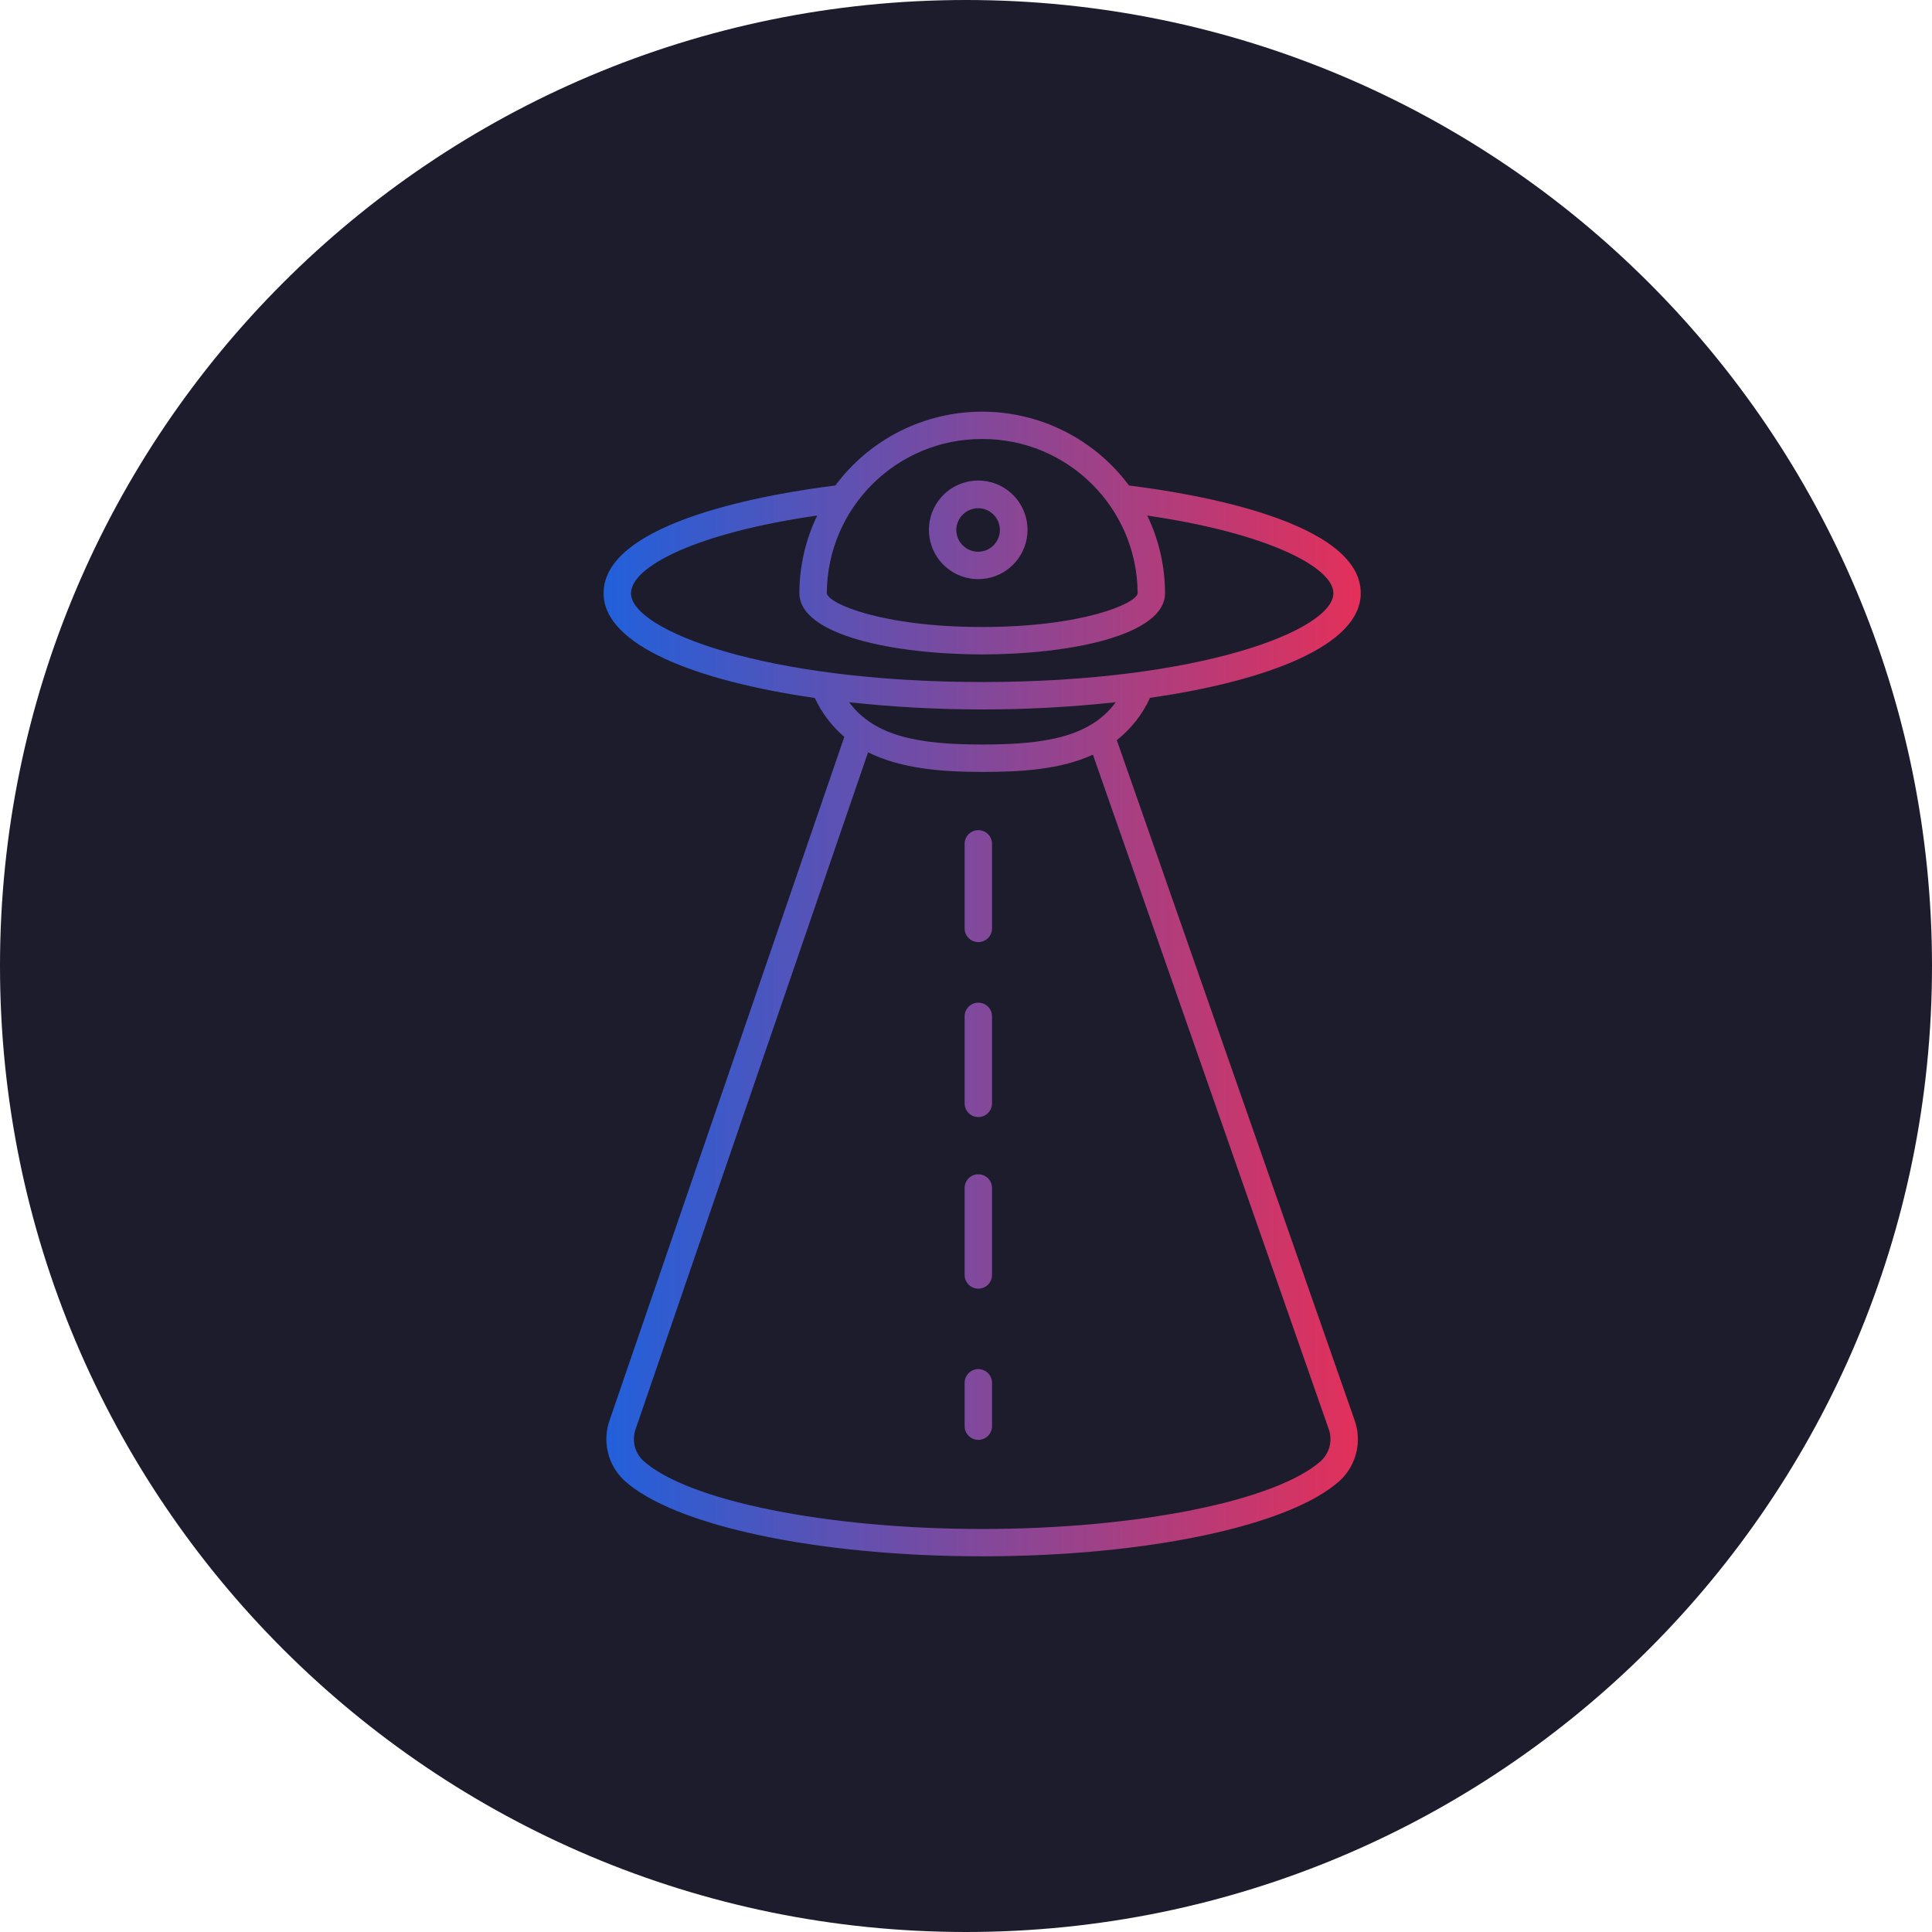
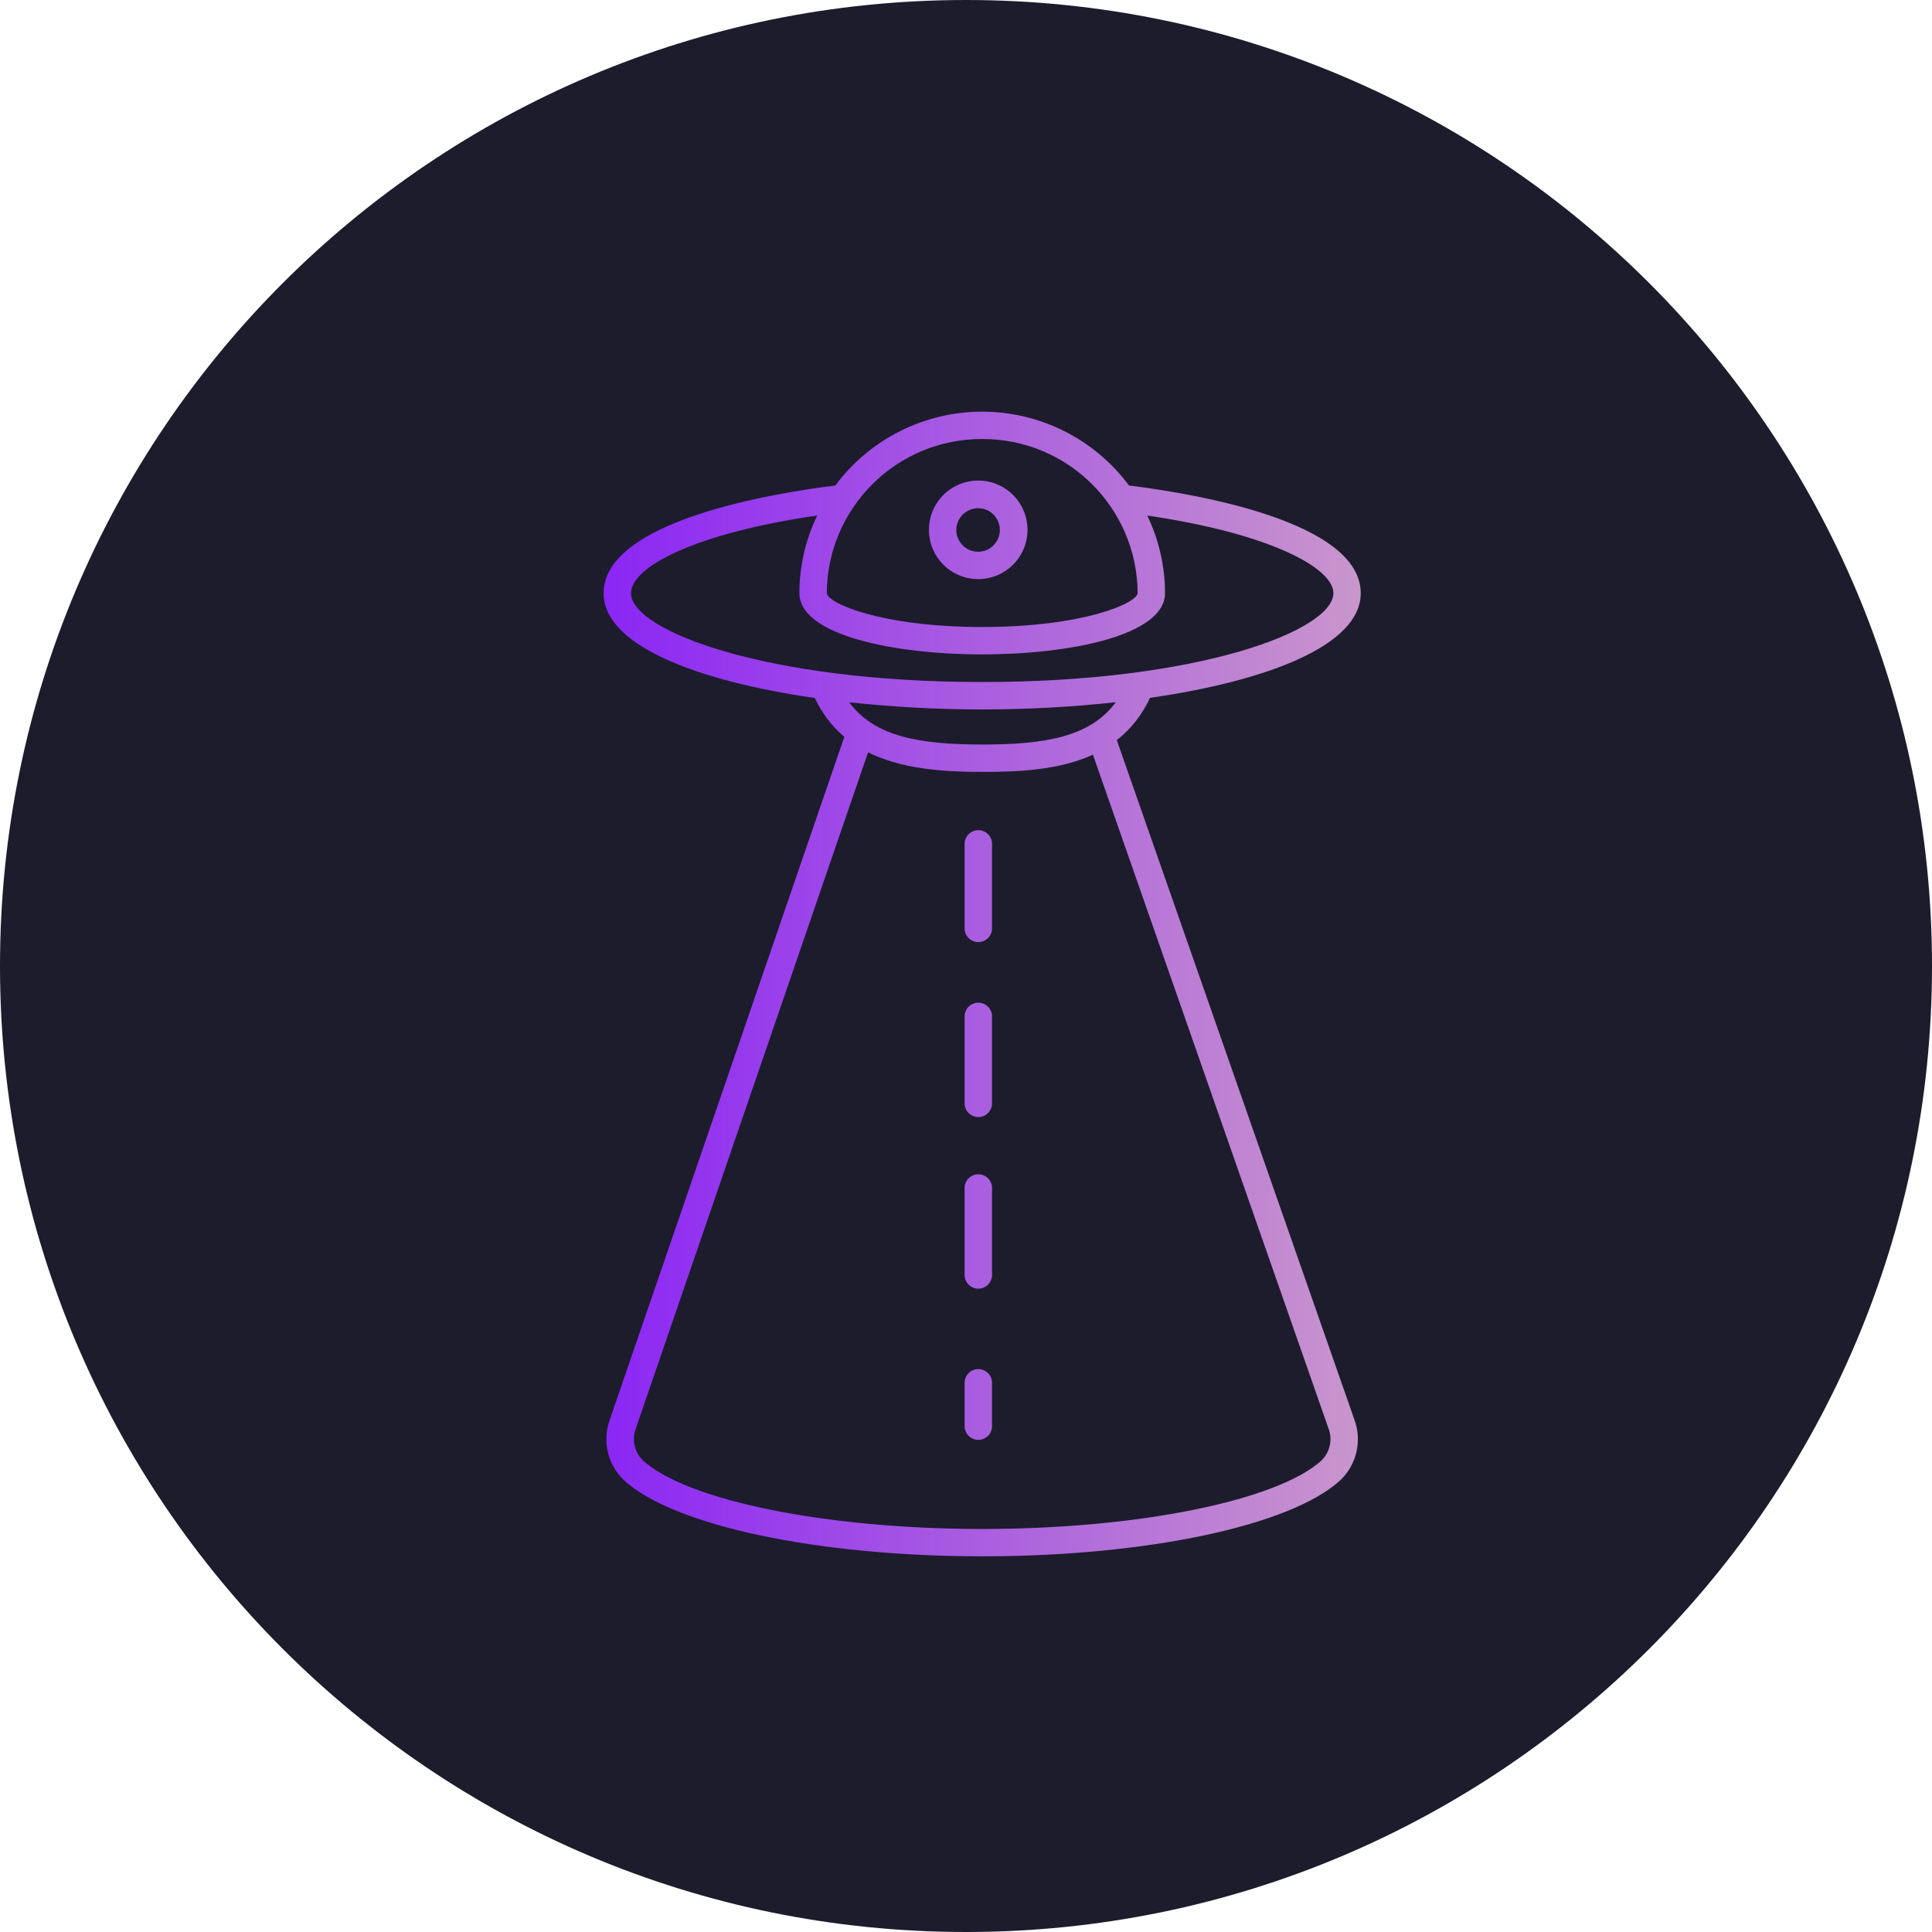
<svg xmlns="http://www.w3.org/2000/svg" width="144" height="144" viewBox="0 0 144 144">
  <defs>
    <linearGradient id="linear-gradient" y1="0.5" x2="1" y2="0.5" gradientUnits="objectBoundingBox">
-       <stop offset="0" stop-color="#2160db" />
-       <stop offset="1" stop-color="#e3305a" />
+       <stop offset="0" stop-color="#8b26f4" />
+       <stop offset="1" stop-color="#C996CC" />
    </linearGradient>
  </defs>
  <g id="Gruppe_1635" data-name="Gruppe 1635" transform="translate(-273 -122.28)">
    <circle id="Ellipse_60" data-name="Ellipse 60" cx="72" cy="72" r="72" transform="translate(273 122.28)" fill="#1c1c2d" />
    <g id="Gruppe_1634" data-name="Gruppe 1634" transform="translate(317.987 152.959)">
      <path id="Pfad_832" data-name="Pfad 832" d="M476.009,184.969a3.675,3.675,0,1,0-2.408-.892A3.678,3.678,0,0,0,476.009,184.969Zm0-5.285a1.621,1.621,0,1,1-1.076,2.846,1.616,1.616,0,0,1-.565-1.224A1.633,1.633,0,0,1,476.009,179.684Zm10.322,17.285a8.51,8.51,0,0,0,2.459-3.12c0-.01,0-.021.008-.031,8.788-1.269,15.715-3.918,15.715-7.8,0-5.353-12.35-7.418-17.273-8.028a13.632,13.632,0,0,0-21.888,0c-4.573.564-17.273,2.62-17.273,8.029,0,3.888,6.94,6.539,15.742,7.807a8.554,8.554,0,0,0,2.2,2.9l-17.483,50.9a4.234,4.234,0,0,0,1.082,4.526c3.716,3.379,14.435,5.649,26.675,5.649s22.947-2.268,26.668-5.644a4.224,4.224,0,0,0,1.075-4.548ZM476.3,174.524a11.55,11.55,0,0,1,11.584,11.49c-.058.754-4.07,2.522-11.584,2.522s-11.526-1.768-11.584-2.522A11.55,11.55,0,0,1,476.3,174.524Zm-26.175,11.49c0-1.949,4.759-4.472,13.876-5.787a13.351,13.351,0,0,0-1.328,5.787c0,3.136,7.063,4.564,13.627,4.564s13.626-1.428,13.626-4.564a13.353,13.353,0,0,0-1.325-5.783c9.024,1.312,13.873,3.872,13.873,5.783,0,2.766-9.958,6.623-26.174,6.623S450.12,188.78,450.12,186.015ZM476.3,194.68a91.487,91.487,0,0,0,9.955-.539c-1.9,2.59-5.271,3.154-9.942,3.154-4.647,0-8.015-.566-9.932-3.15A91.588,91.588,0,0,0,476.3,194.68Zm25.3,55.97c-3.319,3.011-13.721,5.114-25.3,5.114s-21.987-2.1-25.3-5.118a2.223,2.223,0,0,1-.525-2.351l17.317-50.419c2.438,1.216,5.464,1.462,8.521,1.462,2.8,0,5.77-.153,8.237-1.288l17.565,50.238A2.218,2.218,0,0,1,501.591,250.65ZM474.988,211v-6.3a1.021,1.021,0,1,1,2.043,0V211a1.021,1.021,0,1,1-2.043,0Zm2.043,19.348v6.483a1.021,1.021,0,1,1-2.043,0v-6.483a1.021,1.021,0,0,1,2.043,0Zm0-12.79v6.483a1.021,1.021,0,1,1-2.043,0v-6.483a1.021,1.021,0,1,1,2.043,0Zm0,27.316V248.1a1.021,1.021,0,1,1-2.043,0V244.87a1.021,1.021,0,0,1,2.043,0Z" transform="translate(-448.078 -172.482)" fill="url(#linear-gradient)" />
    </g>
  </g>
</svg>
